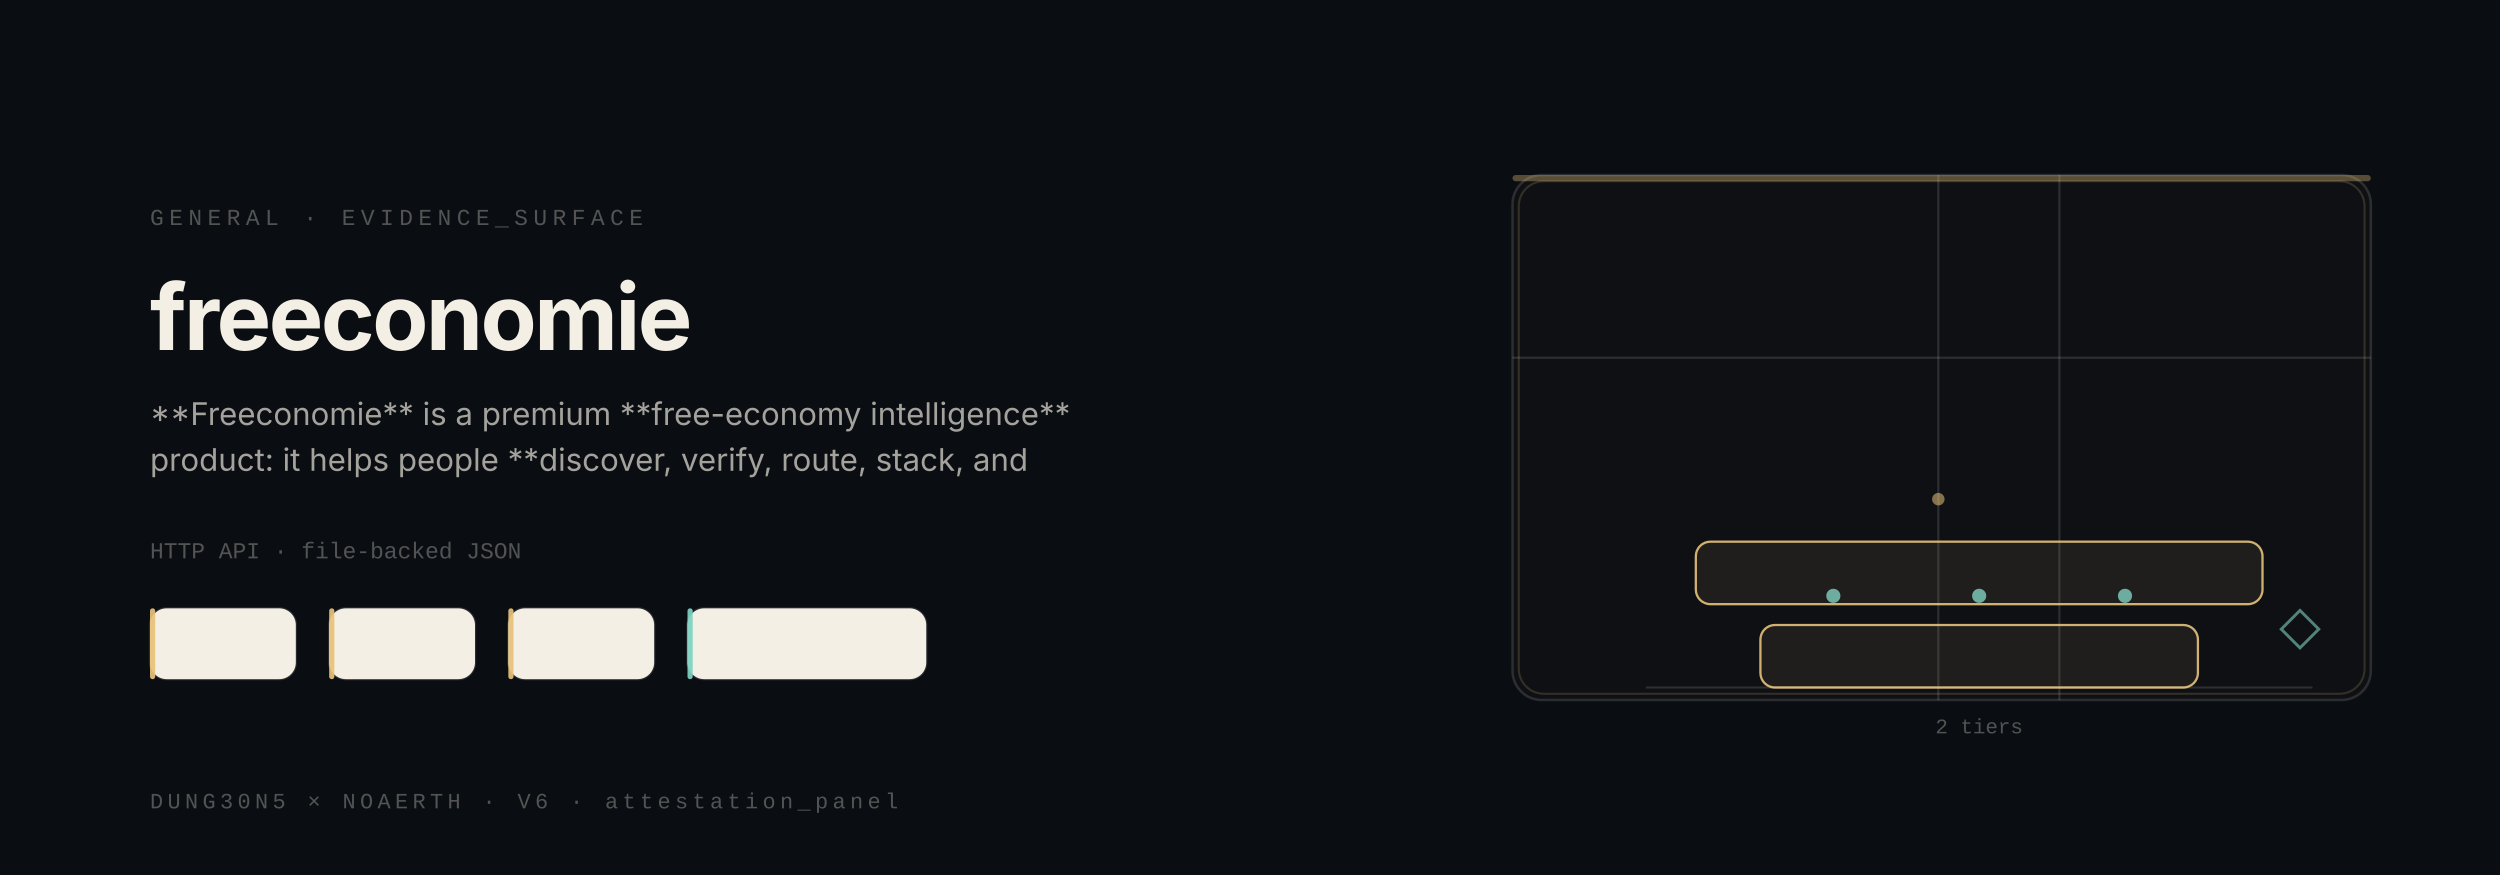
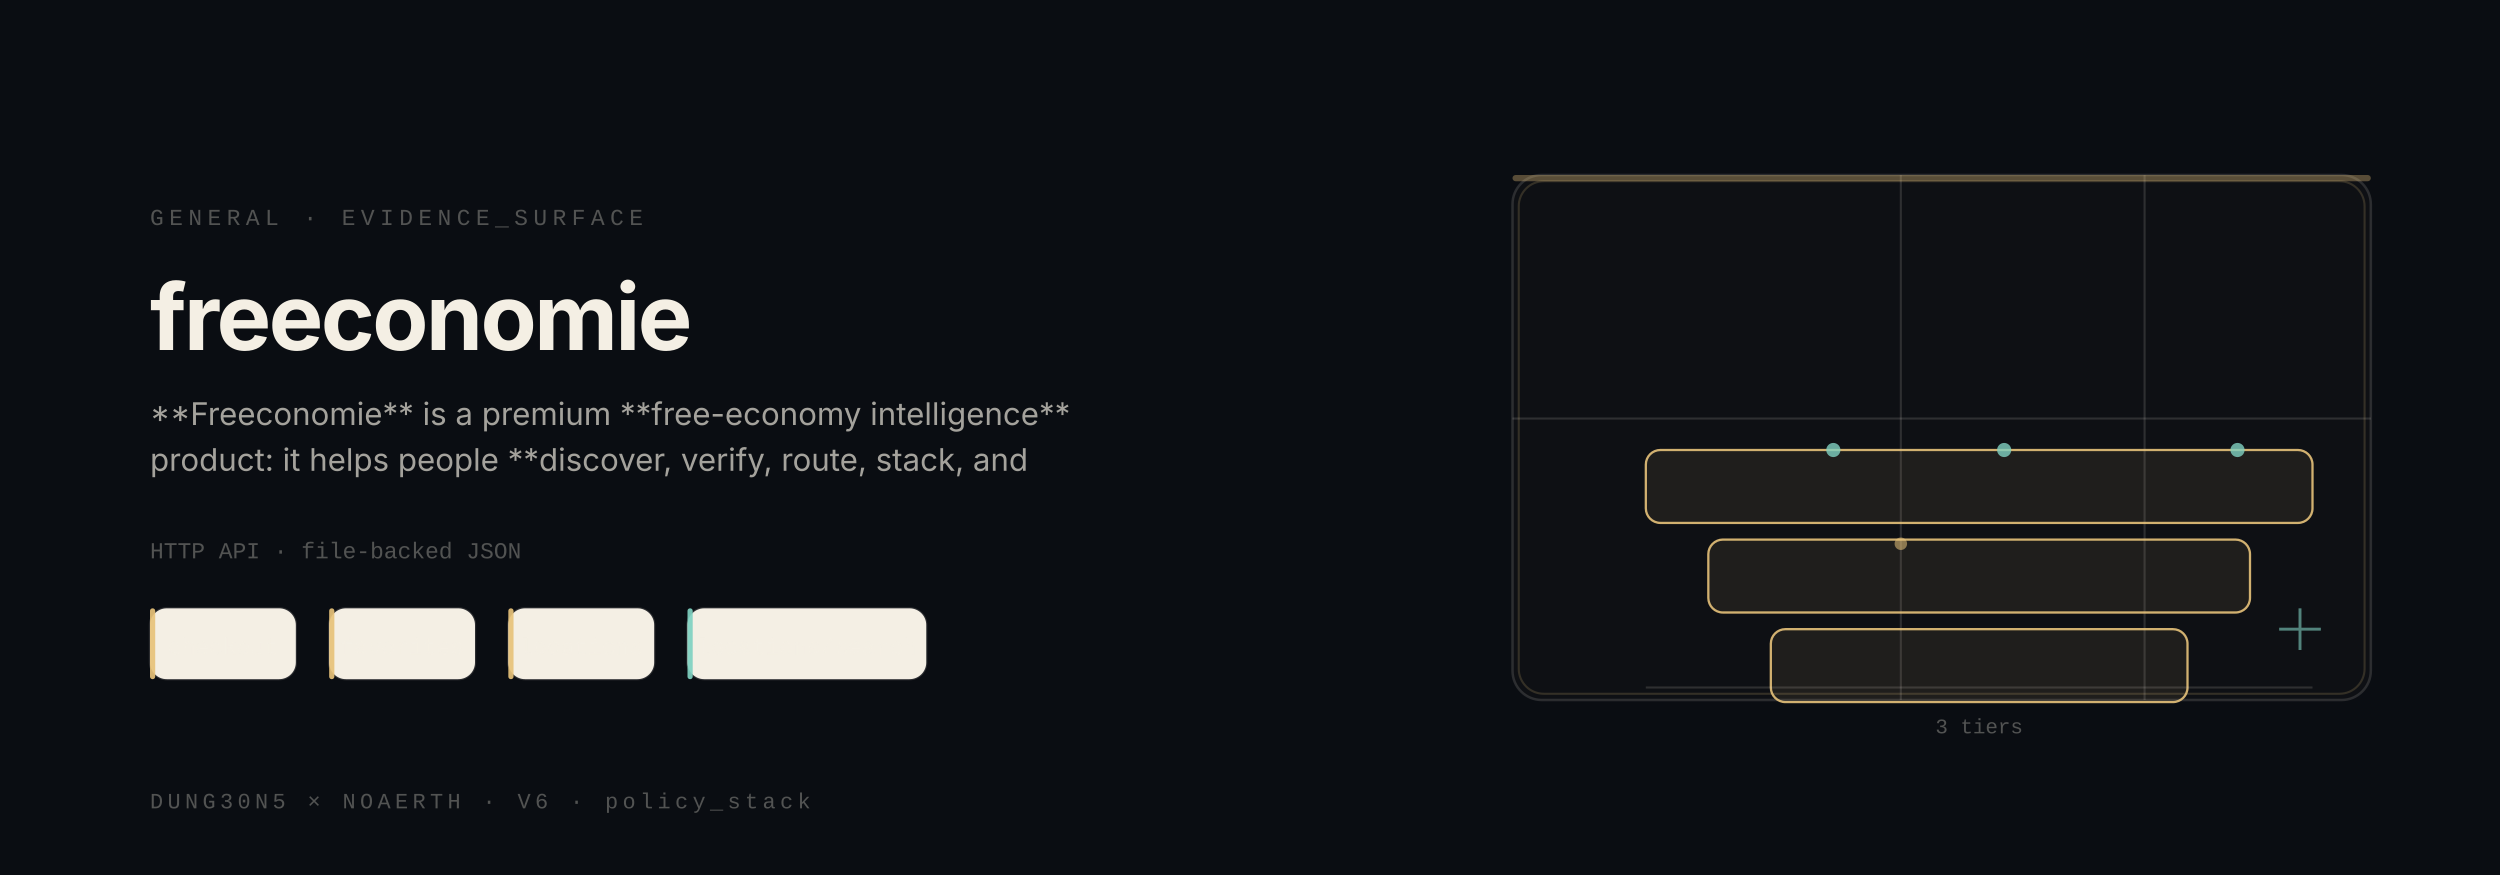
<svg xmlns="http://www.w3.org/2000/svg" viewBox="0 0 1200 420" width="1200" height="420" role="img" aria-label="freeconomie: claims stack into tiers, and evidence is carried up to be checked">
  <rect width="1200" height="420" fill="#0a0d12" />
  <text x="72" y="108" font-family="ui-monospace, SFMono-Regular, Menlo, Monaco, Consolas, 'Liberation Mono', monospace" font-size="11" letter-spacing="2.6" fill="#f4efe44f">GENERAL · EVIDENCE_SURFACE</text>
  <text x="72" y="168" font-family="-apple-system, BlinkMacSystemFont, 'Segoe UI', Inter, Helvetica, Arial, sans-serif" font-size="44" font-weight="660" letter-spacing="-1.2" fill="#f4efe4">freeconomie</text>
  <text x="72" y="204" font-family="-apple-system, BlinkMacSystemFont, 'Segoe UI', Inter, Helvetica, Arial, sans-serif" font-size="15" fill="#f4efe4a8">**Freeconomie** is a premium **free-economy intelligence**</text>
  <text x="72" y="226" font-family="-apple-system, BlinkMacSystemFont, 'Segoe UI', Inter, Helvetica, Arial, sans-serif" font-size="15" fill="#f4efe4a8">product: it helps people **discover, verify, route, stack, and</text>
  <text x="72" y="268" font-family="ui-monospace, SFMono-Regular, Menlo, Monaco, Consolas, 'Liberation Mono', monospace" font-size="11" fill="#f4efe44f">HTTP API · file-backed JSON</text>
  <rect x="72.0" y="292.0" width="70.0" height="34.0" rx="8" fill="#f4efe4" stroke="#f4efe424" stroke-width="1.1" />
  <rect x="72.0" y="292.0" width="2.5" height="34.0" rx="1.2" fill="#e7c27a" opacity="0.92" />
  <text x="107.0" y="314" font-family="ui-monospace, SFMono-Regular, Menlo, Monaco, Consolas, 'Liberation Mono', monospace" font-size="11" fill="#f4efe4" fill-opacity="0.82" text-anchor="middle">checkout</text>
  <rect x="158.0" y="292.0" width="70.0" height="34.0" rx="8" fill="#f4efe4" stroke="#f4efe424" stroke-width="1.1" />
  <rect x="158.0" y="292.0" width="2.5" height="34.0" rx="1.2" fill="#e7c27a" opacity="0.92" />
  <text x="193.0" y="314" font-family="ui-monospace, SFMono-Regular, Menlo, Monaco, Consolas, 'Liberation Mono', monospace" font-size="11" fill="#f4efe4" fill-opacity="0.82" text-anchor="middle">favorites</text>
  <rect x="244.0" y="292.0" width="70.0" height="34.0" rx="8" fill="#f4efe4" stroke="#f4efe424" stroke-width="1.1" />
  <rect x="244.0" y="292.0" width="2.5" height="34.0" rx="1.2" fill="#e7c27a" opacity="0.92" />
  <text x="279.0" y="314" font-family="ui-monospace, SFMono-Regular, Menlo, Monaco, Consolas, 'Liberation Mono', monospace" font-size="11" fill="#f4efe4" fill-opacity="0.82" text-anchor="middle">locations</text>
  <rect x="330.0" y="292.0" width="114.6" height="34.0" rx="8" fill="#f4efe4" stroke="#f4efe424" stroke-width="1.1" />
  <rect x="330.0" y="292.0" width="2.5" height="34.0" rx="1.2" fill="#7fd1c1" opacity="0.92" />
  <text x="387.3" y="314" font-family="ui-monospace, SFMono-Regular, Menlo, Monaco, Consolas, 'Liberation Mono', monospace" font-size="11" fill="#f4efe4" fill-opacity="0.82" text-anchor="middle">locations/search</text>
  <rect x="726.0" y="84.0" width="412.0" height="252.0" rx="14" fill="#e7c27a" fill-opacity="0.02" />
  <rect x="729.0" y="87.0" width="406.0" height="246.0" rx="12" fill="none" stroke="#e7c27a" stroke-width="1" stroke-opacity="0.18" />
  <rect x="726.0" y="84.0" width="412.0" height="252.0" rx="14" fill="none" stroke="#f4efe424" stroke-width="1.2" />
-   <line x1="930.4" y1="84.0" x2="930.4" y2="336.0" stroke="#f4efe424" stroke-width="1" />
-   <line x1="988.5" y1="84.0" x2="988.5" y2="336.0" stroke="#f4efe424" stroke-width="1" />
-   <line x1="726.0" y1="171.7" x2="1138.0" y2="171.7" stroke="#f4efe424" stroke-width="1" />
-   <circle cx="930.4" cy="239.6" r="3" fill="#e7c27a" opacity="0.55" />
+   <line x1="912.4" y1="84.0" x2="912.4" y2="336.0" stroke="#f4efe424" stroke-width="1" />
+   <line x1="1029.4" y1="84.0" x2="1029.4" y2="336.0" stroke="#f4efe424" stroke-width="1" />
+   <line x1="726.0" y1="200.9" x2="1138.0" y2="200.9" stroke="#f4efe424" stroke-width="1" />
+   <circle cx="912.4" cy="261.0" r="3" fill="#e7c27a" opacity="0.55" />
  <rect x="726.0" y="84.0" width="412.0" height="3" rx="1.5" fill="#e7c27a" opacity="0.35" />
-   <path d="M1095.0 302.0 l9 -9 l9 9 l-9 9 z" fill="none" stroke="#7fd1c1" stroke-width="1.4" opacity="0.6" />
-   <rect x="845.0" y="300.0" width="210.0" height="30" rx="7" fill="#e7c27a" fill-opacity="0.09" stroke="#e7c27a" stroke-width="1.1" opacity="0.9" />
-   <rect x="814.0" y="260.0" width="272.0" height="30" rx="7" fill="#e7c27a" fill-opacity="0.09" stroke="#e7c27a" stroke-width="1.1" opacity="0.9" />
-   <circle cx="880" cy="286" r="3.4" fill="#7fd1c1" opacity="0.8" />
-   <circle cx="950" cy="286" r="3.4" fill="#7fd1c1" opacity="0.8" />
-   <circle cx="1020" cy="286" r="3.4" fill="#7fd1c1" opacity="0.8" />
+   <path d="M1094.0 302.0 h20 M1104.0 292.0 v20" stroke="#7fd1c1" stroke-width="1.4" opacity="0.6" />
+   <rect x="850.0" y="302.0" width="200.0" height="35" rx="7" fill="#e7c27a" fill-opacity="0.09" stroke="#e7c27a" stroke-width="1.1" opacity="0.9" />
+   <rect x="820.0" y="259.0" width="260.0" height="35" rx="7" fill="#e7c27a" fill-opacity="0.09" stroke="#e7c27a" stroke-width="1.1" opacity="0.9" />
+   <rect x="790.0" y="216.0" width="320.0" height="35" rx="7" fill="#e7c27a" fill-opacity="0.09" stroke="#e7c27a" stroke-width="1.1" opacity="0.9" />
+   <circle cx="880" cy="216" r="3.4" fill="#7fd1c1" opacity="0.8" />
+   <circle cx="962" cy="216" r="3.4" fill="#7fd1c1" opacity="0.8" />
+   <circle cx="1074" cy="216" r="3.4" fill="#7fd1c1" opacity="0.8" />
  <line x1="790" y1="330" x2="1110" y2="330" stroke="#f4efe424" stroke-width="1" />
-   <text x="950" y="352" font-family="ui-monospace, SFMono-Regular, Menlo, Monaco, Consolas, 'Liberation Mono', monospace" font-size="10" fill="#f4efe44f" text-anchor="middle">2 tiers</text>
-   <text x="72" y="388" font-family="ui-monospace, SFMono-Regular, Menlo, Monaco, Consolas, 'Liberation Mono', monospace" font-size="10.5" letter-spacing="2.1" fill="#f4efe44f">DUNG30N5 × NOAERTH · V6 · attestation_panel</text>
+   <text x="950" y="352" font-family="ui-monospace, SFMono-Regular, Menlo, Monaco, Consolas, 'Liberation Mono', monospace" font-size="10" fill="#f4efe44f" text-anchor="middle">3 tiers</text>
+   <text x="72" y="388" font-family="ui-monospace, SFMono-Regular, Menlo, Monaco, Consolas, 'Liberation Mono', monospace" font-size="10.5" letter-spacing="2.1" fill="#f4efe44f">DUNG30N5 × NOAERTH · V6 · policy_stack</text>
</svg>
